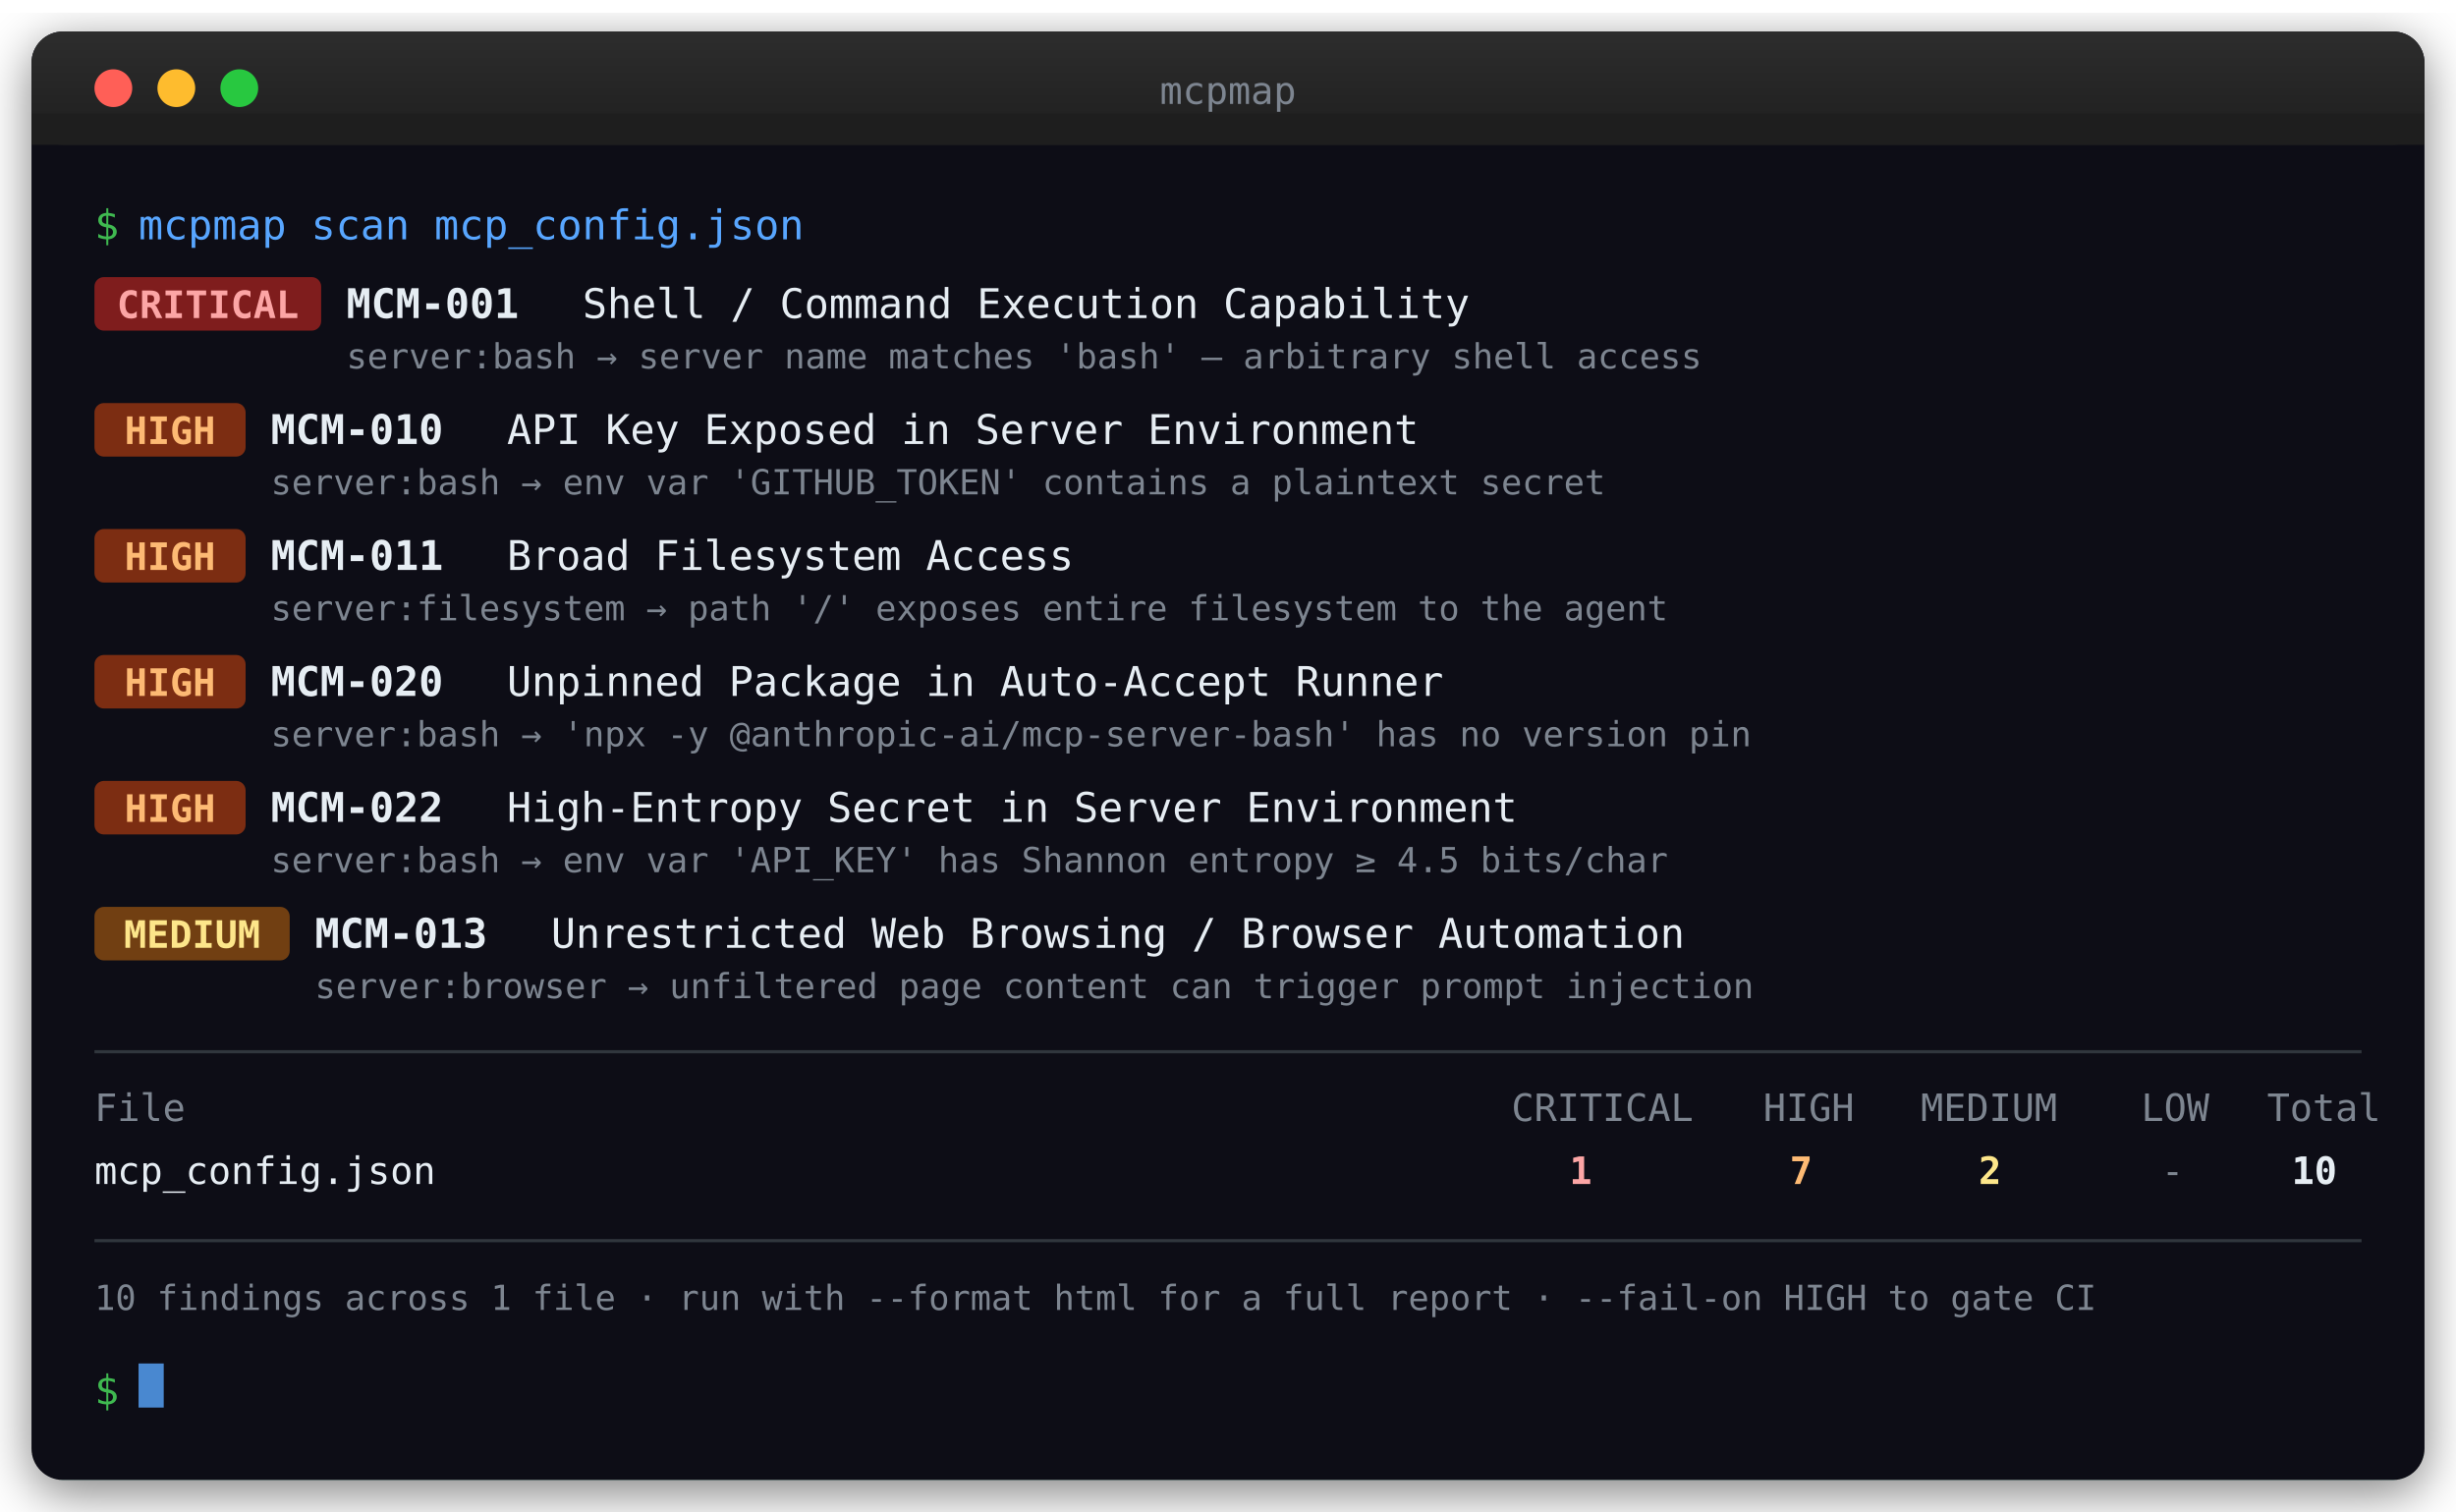
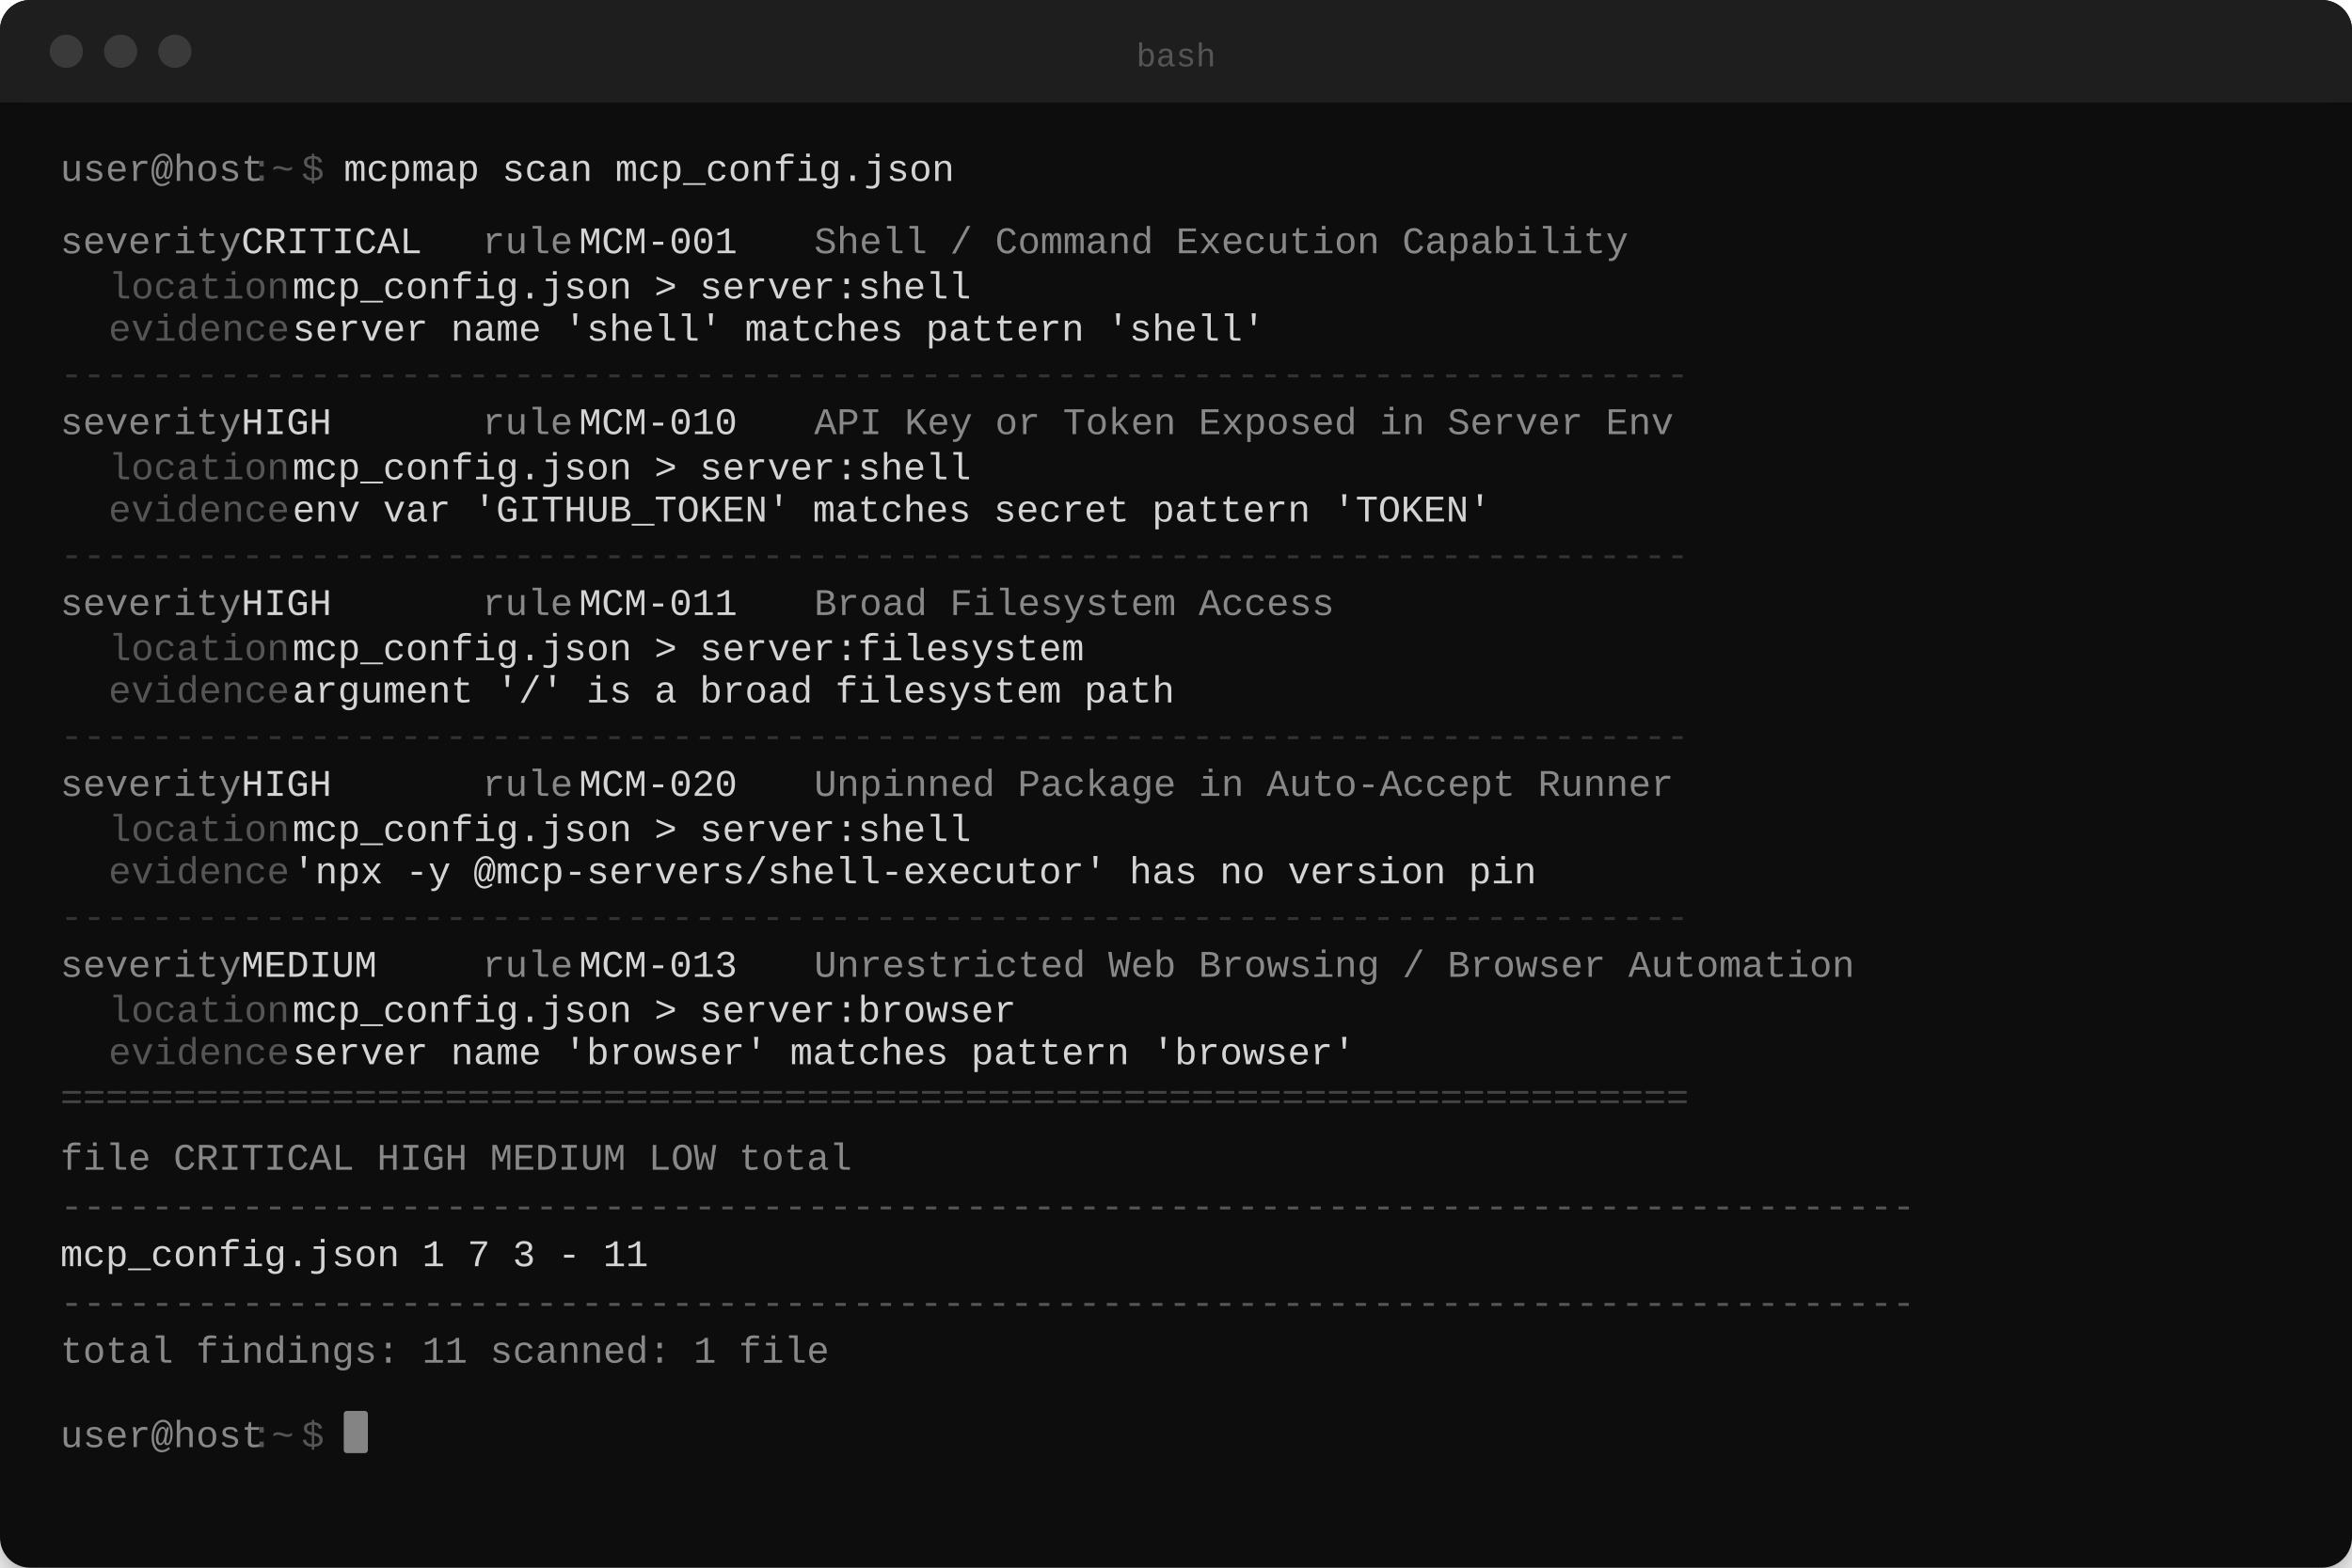
- <svg xmlns="http://www.w3.org/2000/svg" viewBox="0 0 780 480" font-family="'JetBrains Mono', 'Fira Code', 'Cascadia Code', monospace" font-size="13">
+ <svg xmlns="http://www.w3.org/2000/svg" viewBox="0 0 780 520" font-family="'JetBrains Mono','Fira Code','Cascadia Code','Courier New',monospace" font-size="12.5">
  <defs>
-     <linearGradient id="winbar" x1="0" y1="0" x2="0" y2="1">
-       <stop offset="0%" stop-color="#2d2d2d" />
-       <stop offset="100%" stop-color="#1e1e1e" />
-     </linearGradient>
    <filter id="shadow">
-       <feDropShadow dx="0" dy="4" stdDeviation="8" flood-color="#000" flood-opacity="0.5" />
+       <feDropShadow dx="0" dy="6" stdDeviation="10" flood-color="#000" flood-opacity="0.6" />
    </filter>
  </defs>
-   <rect x="10" y="10" width="760" height="460" rx="10" ry="10" fill="#0d1117" filter="url(#shadow)" />
-   <rect x="10" y="10" width="760" height="36" rx="10" ry="10" fill="url(#winbar)" />
-   <rect x="10" y="36" width="760" height="10" fill="#1e1e1e" />
-   <circle cx="36" cy="28" r="6" fill="#ff5f57" />
-   <circle cx="56" cy="28" r="6" fill="#febc2e" />
-   <circle cx="76" cy="28" r="6" fill="#28c840" />
-   <text x="390" y="33" text-anchor="middle" fill="#7d8590" font-size="12">mcpmap</text>
-   <text x="30" y="76" fill="#3fb950">$</text>
-   <text x="44" y="76" fill="#58a6ff">mcpmap scan mcp_config.json</text>
-   <rect x="30" y="88" width="72" height="17" rx="3" fill="#7f1d1d" />
-   <text x="66" y="101" text-anchor="middle" fill="#fca5a5" font-weight="bold" font-size="12">CRITICAL</text>
-   <text x="110" y="101" fill="#e6edf3" font-weight="bold">MCM-001</text>
-   <text x="185" y="101" fill="#e6edf3">Shell / Command Execution Capability</text>
-   <text x="110" y="117" fill="#7d8590" font-size="11">server:bash  →  server name matches 'bash' — arbitrary shell access</text>
-   <rect x="30" y="128" width="48" height="17" rx="3" fill="#7c2d12" />
-   <text x="54" y="141" text-anchor="middle" fill="#fdba74" font-weight="bold" font-size="12">HIGH</text>
-   <text x="86" y="141" fill="#e6edf3" font-weight="bold">MCM-010</text>
-   <text x="161" y="141" fill="#e6edf3">API Key Exposed in Server Environment</text>
-   <text x="86" y="157" fill="#7d8590" font-size="11">server:bash  →  env var 'GITHUB_TOKEN' contains a plaintext secret</text>
-   <rect x="30" y="168" width="48" height="17" rx="3" fill="#7c2d12" />
-   <text x="54" y="181" text-anchor="middle" fill="#fdba74" font-weight="bold" font-size="12">HIGH</text>
-   <text x="86" y="181" fill="#e6edf3" font-weight="bold">MCM-011</text>
-   <text x="161" y="181" fill="#e6edf3">Broad Filesystem Access</text>
-   <text x="86" y="197" fill="#7d8590" font-size="11">server:filesystem  →  path '/' exposes entire filesystem to the agent</text>
-   <rect x="30" y="208" width="48" height="17" rx="3" fill="#7c2d12" />
-   <text x="54" y="221" text-anchor="middle" fill="#fdba74" font-weight="bold" font-size="12">HIGH</text>
-   <text x="86" y="221" fill="#e6edf3" font-weight="bold">MCM-020</text>
-   <text x="161" y="221" fill="#e6edf3">Unpinned Package in Auto-Accept Runner</text>
-   <text x="86" y="237" fill="#7d8590" font-size="11">server:bash  →  'npx -y @anthropic-ai/mcp-server-bash' has no version pin</text>
-   <rect x="30" y="248" width="48" height="17" rx="3" fill="#7c2d12" />
-   <text x="54" y="261" text-anchor="middle" fill="#fdba74" font-weight="bold" font-size="12">HIGH</text>
-   <text x="86" y="261" fill="#e6edf3" font-weight="bold">MCM-022</text>
-   <text x="161" y="261" fill="#e6edf3">High-Entropy Secret in Server Environment</text>
-   <text x="86" y="277" fill="#7d8590" font-size="11">server:bash  →  env var 'API_KEY' has Shannon entropy ≥ 4.5 bits/char</text>
-   <rect x="30" y="288" width="62" height="17" rx="3" fill="#713f12" />
-   <text x="61" y="301" text-anchor="middle" fill="#fde68a" font-weight="bold" font-size="12">MEDIUM</text>
-   <text x="100" y="301" fill="#e6edf3" font-weight="bold">MCM-013</text>
-   <text x="175" y="301" fill="#e6edf3">Unrestricted Web Browsing / Browser Automation</text>
-   <text x="100" y="317" fill="#7d8590" font-size="11">server:browser  →  unfiltered page content can trigger prompt injection</text>
-   <line x1="30" y1="334" x2="750" y2="334" stroke="#30363d" stroke-width="1" />
-   <text x="30" y="356" fill="#7d8590" font-size="12">File</text>
-   <text x="480" y="356" fill="#7d8590" font-size="12">CRITICAL</text>
-   <text x="560" y="356" fill="#7d8590" font-size="12">HIGH</text>
-   <text x="610" y="356" fill="#7d8590" font-size="12">MEDIUM</text>
-   <text x="680" y="356" fill="#7d8590" font-size="12">LOW</text>
-   <text x="720" y="356" fill="#7d8590" font-size="12">Total</text>
-   <text x="30" y="376" fill="#e6edf3" font-size="12">mcp_config.json</text>
-   <text x="502" y="376" text-anchor="middle" fill="#fca5a5" font-weight="bold" font-size="12">1</text>
-   <text x="572" y="376" text-anchor="middle" fill="#fdba74" font-weight="bold" font-size="12">7</text>
-   <text x="632" y="376" text-anchor="middle" fill="#fde68a" font-weight="bold" font-size="12">2</text>
-   <text x="690" y="376" text-anchor="middle" fill="#7d8590" font-size="12">-</text>
-   <text x="735" y="376" text-anchor="middle" fill="#e6edf3" font-weight="bold" font-size="12">10</text>
-   <line x1="30" y1="394" x2="750" y2="394" stroke="#30363d" stroke-width="1" />
-   <text x="30" y="416" fill="#7d8590" font-size="11">10 findings across 1 file  ·  run with --format html for a full report  ·  --fail-on HIGH to gate CI</text>
-   <text x="30" y="446" fill="#3fb950">$</text>
-   <rect x="44" y="433" width="8" height="14" fill="#58a6ff" opacity="0.8" />
+   <rect x="0" y="0" width="780" height="520" rx="10" ry="10" fill="#111111" filter="url(#shadow)" />
+   <rect x="0" y="0" width="780" height="34" rx="10" ry="10" fill="#1e1e1e" />
+   <rect x="0" y="24" width="780" height="10" fill="#1e1e1e" />
+   <circle cx="22" cy="17" r="5.5" fill="#3a3a3a" />
+   <circle cx="40" cy="17" r="5.5" fill="#3a3a3a" />
+   <circle cx="58" cy="17" r="5.5" fill="#3a3a3a" />
+   <text x="390" y="22" text-anchor="middle" fill="#555" font-size="11">bash</text>
+   <text x="20" y="60" fill="#888">user@host</text>
+   <text x="83" y="60" fill="#555">:</text>
+   <text x="90" y="60" fill="#555">~</text>
+   <text x="100" y="60" fill="#555">$</text>
+   <text x="114" y="60" fill="#d4d4d4">mcpmap scan mcp_config.json</text>
+   <text x="20" y="84" fill="#888">severity</text>
+   <text x="80" y="84" fill="#d4d4d4">CRITICAL</text>
+   <text x="160" y="84" fill="#888">rule</text>
+   <text x="192" y="84" fill="#d4d4d4">MCM-001</text>
+   <text x="270" y="84" fill="#888">Shell / Command Execution Capability</text>
+   <text x="36" y="99" fill="#555">location  </text>
+   <text x="97" y="99" fill="#d4d4d4">mcp_config.json &gt; server:shell</text>
+   <text x="36" y="113" fill="#555">evidence  </text>
+   <text x="97" y="113" fill="#d4d4d4">server name 'shell' matches pattern 'shell'</text>
+   <text x="20" y="128" fill="#333">------------------------------------------------------------------------</text>
+   <text x="20" y="144" fill="#888">severity</text>
+   <text x="80" y="144" fill="#d4d4d4">HIGH</text>
+   <text x="160" y="144" fill="#888">rule</text>
+   <text x="192" y="144" fill="#d4d4d4">MCM-010</text>
+   <text x="270" y="144" fill="#888">API Key or Token Exposed in Server Env</text>
+   <text x="36" y="159" fill="#555">location  </text>
+   <text x="97" y="159" fill="#d4d4d4">mcp_config.json &gt; server:shell</text>
+   <text x="36" y="173" fill="#555">evidence  </text>
+   <text x="97" y="173" fill="#d4d4d4">env var 'GITHUB_TOKEN' matches secret pattern 'TOKEN'</text>
+   <text x="20" y="188" fill="#333">------------------------------------------------------------------------</text>
+   <text x="20" y="204" fill="#888">severity</text>
+   <text x="80" y="204" fill="#d4d4d4">HIGH</text>
+   <text x="160" y="204" fill="#888">rule</text>
+   <text x="192" y="204" fill="#d4d4d4">MCM-011</text>
+   <text x="270" y="204" fill="#888">Broad Filesystem Access</text>
+   <text x="36" y="219" fill="#555">location  </text>
+   <text x="97" y="219" fill="#d4d4d4">mcp_config.json &gt; server:filesystem</text>
+   <text x="36" y="233" fill="#555">evidence  </text>
+   <text x="97" y="233" fill="#d4d4d4">argument '/' is a broad filesystem path</text>
+   <text x="20" y="248" fill="#333">------------------------------------------------------------------------</text>
+   <text x="20" y="264" fill="#888">severity</text>
+   <text x="80" y="264" fill="#d4d4d4">HIGH</text>
+   <text x="160" y="264" fill="#888">rule</text>
+   <text x="192" y="264" fill="#d4d4d4">MCM-020</text>
+   <text x="270" y="264" fill="#888">Unpinned Package in Auto-Accept Runner</text>
+   <text x="36" y="279" fill="#555">location  </text>
+   <text x="97" y="279" fill="#d4d4d4">mcp_config.json &gt; server:shell</text>
+   <text x="36" y="293" fill="#555">evidence  </text>
+   <text x="97" y="293" fill="#d4d4d4">'npx -y @mcp-servers/shell-executor' has no version pin</text>
+   <text x="20" y="308" fill="#333">------------------------------------------------------------------------</text>
+   <text x="20" y="324" fill="#888">severity</text>
+   <text x="80" y="324" fill="#d4d4d4">MEDIUM</text>
+   <text x="160" y="324" fill="#888">rule</text>
+   <text x="192" y="324" fill="#d4d4d4">MCM-013</text>
+   <text x="270" y="324" fill="#888">Unrestricted Web Browsing / Browser Automation</text>
+   <text x="36" y="339" fill="#555">location  </text>
+   <text x="97" y="339" fill="#d4d4d4">mcp_config.json &gt; server:browser</text>
+   <text x="36" y="353" fill="#555">evidence  </text>
+   <text x="97" y="353" fill="#d4d4d4">server name 'browser' matches pattern 'browser'</text>
+   <text x="20" y="368" fill="#444">========================================================================</text>
+   <text x="20" y="388" fill="#888">file                       CRITICAL   HIGH   MEDIUM   LOW   total</text>
+   <text x="20" y="404" fill="#555">----------------------------------------------------------------------------------</text>
+   <text x="20" y="420" fill="#d4d4d4">mcp_config.json                   1      7        3     -      11</text>
+   <text x="20" y="436" fill="#555">----------------------------------------------------------------------------------</text>
+   <text x="20" y="452" fill="#888">total findings: 11   scanned: 1 file</text>
+   <text x="20" y="480" fill="#888">user@host</text>
+   <text x="83" y="480" fill="#555">:</text>
+   <text x="90" y="480" fill="#555">~</text>
+   <text x="100" y="480" fill="#555">$</text>
+   <rect x="114" y="468" width="8" height="14" rx="1" fill="#d4d4d4" opacity="0.6" />
</svg>
